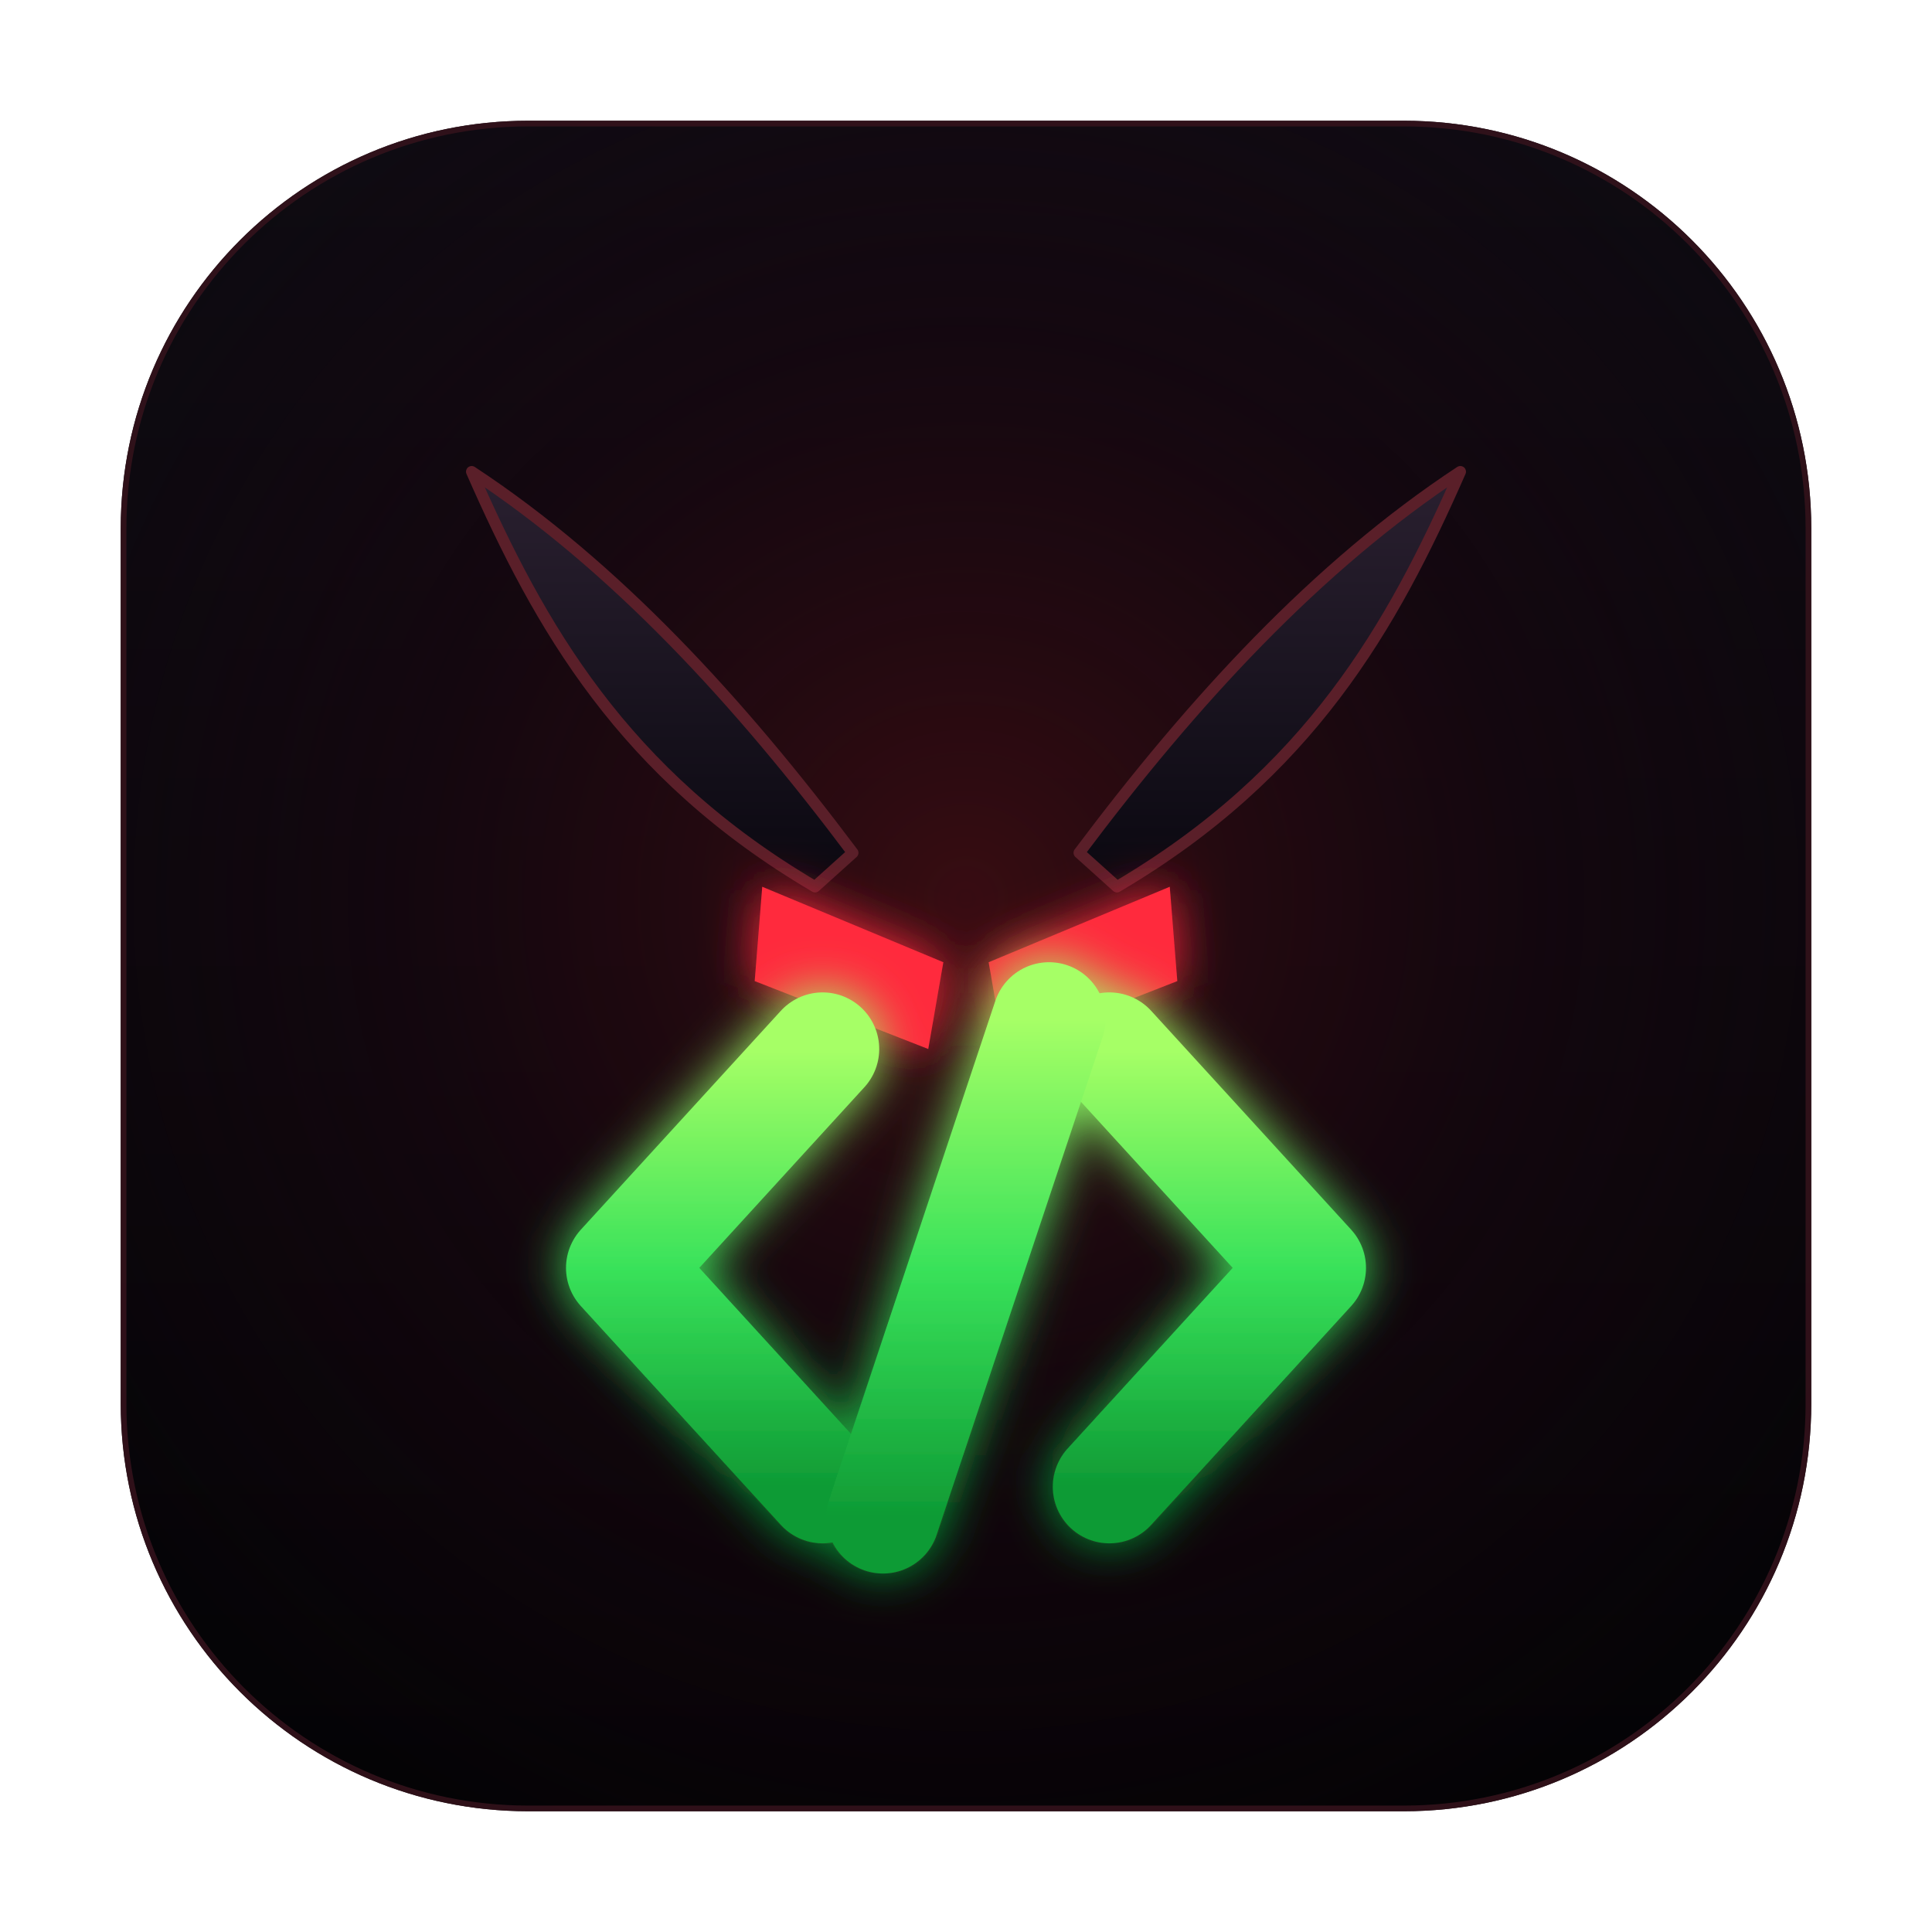
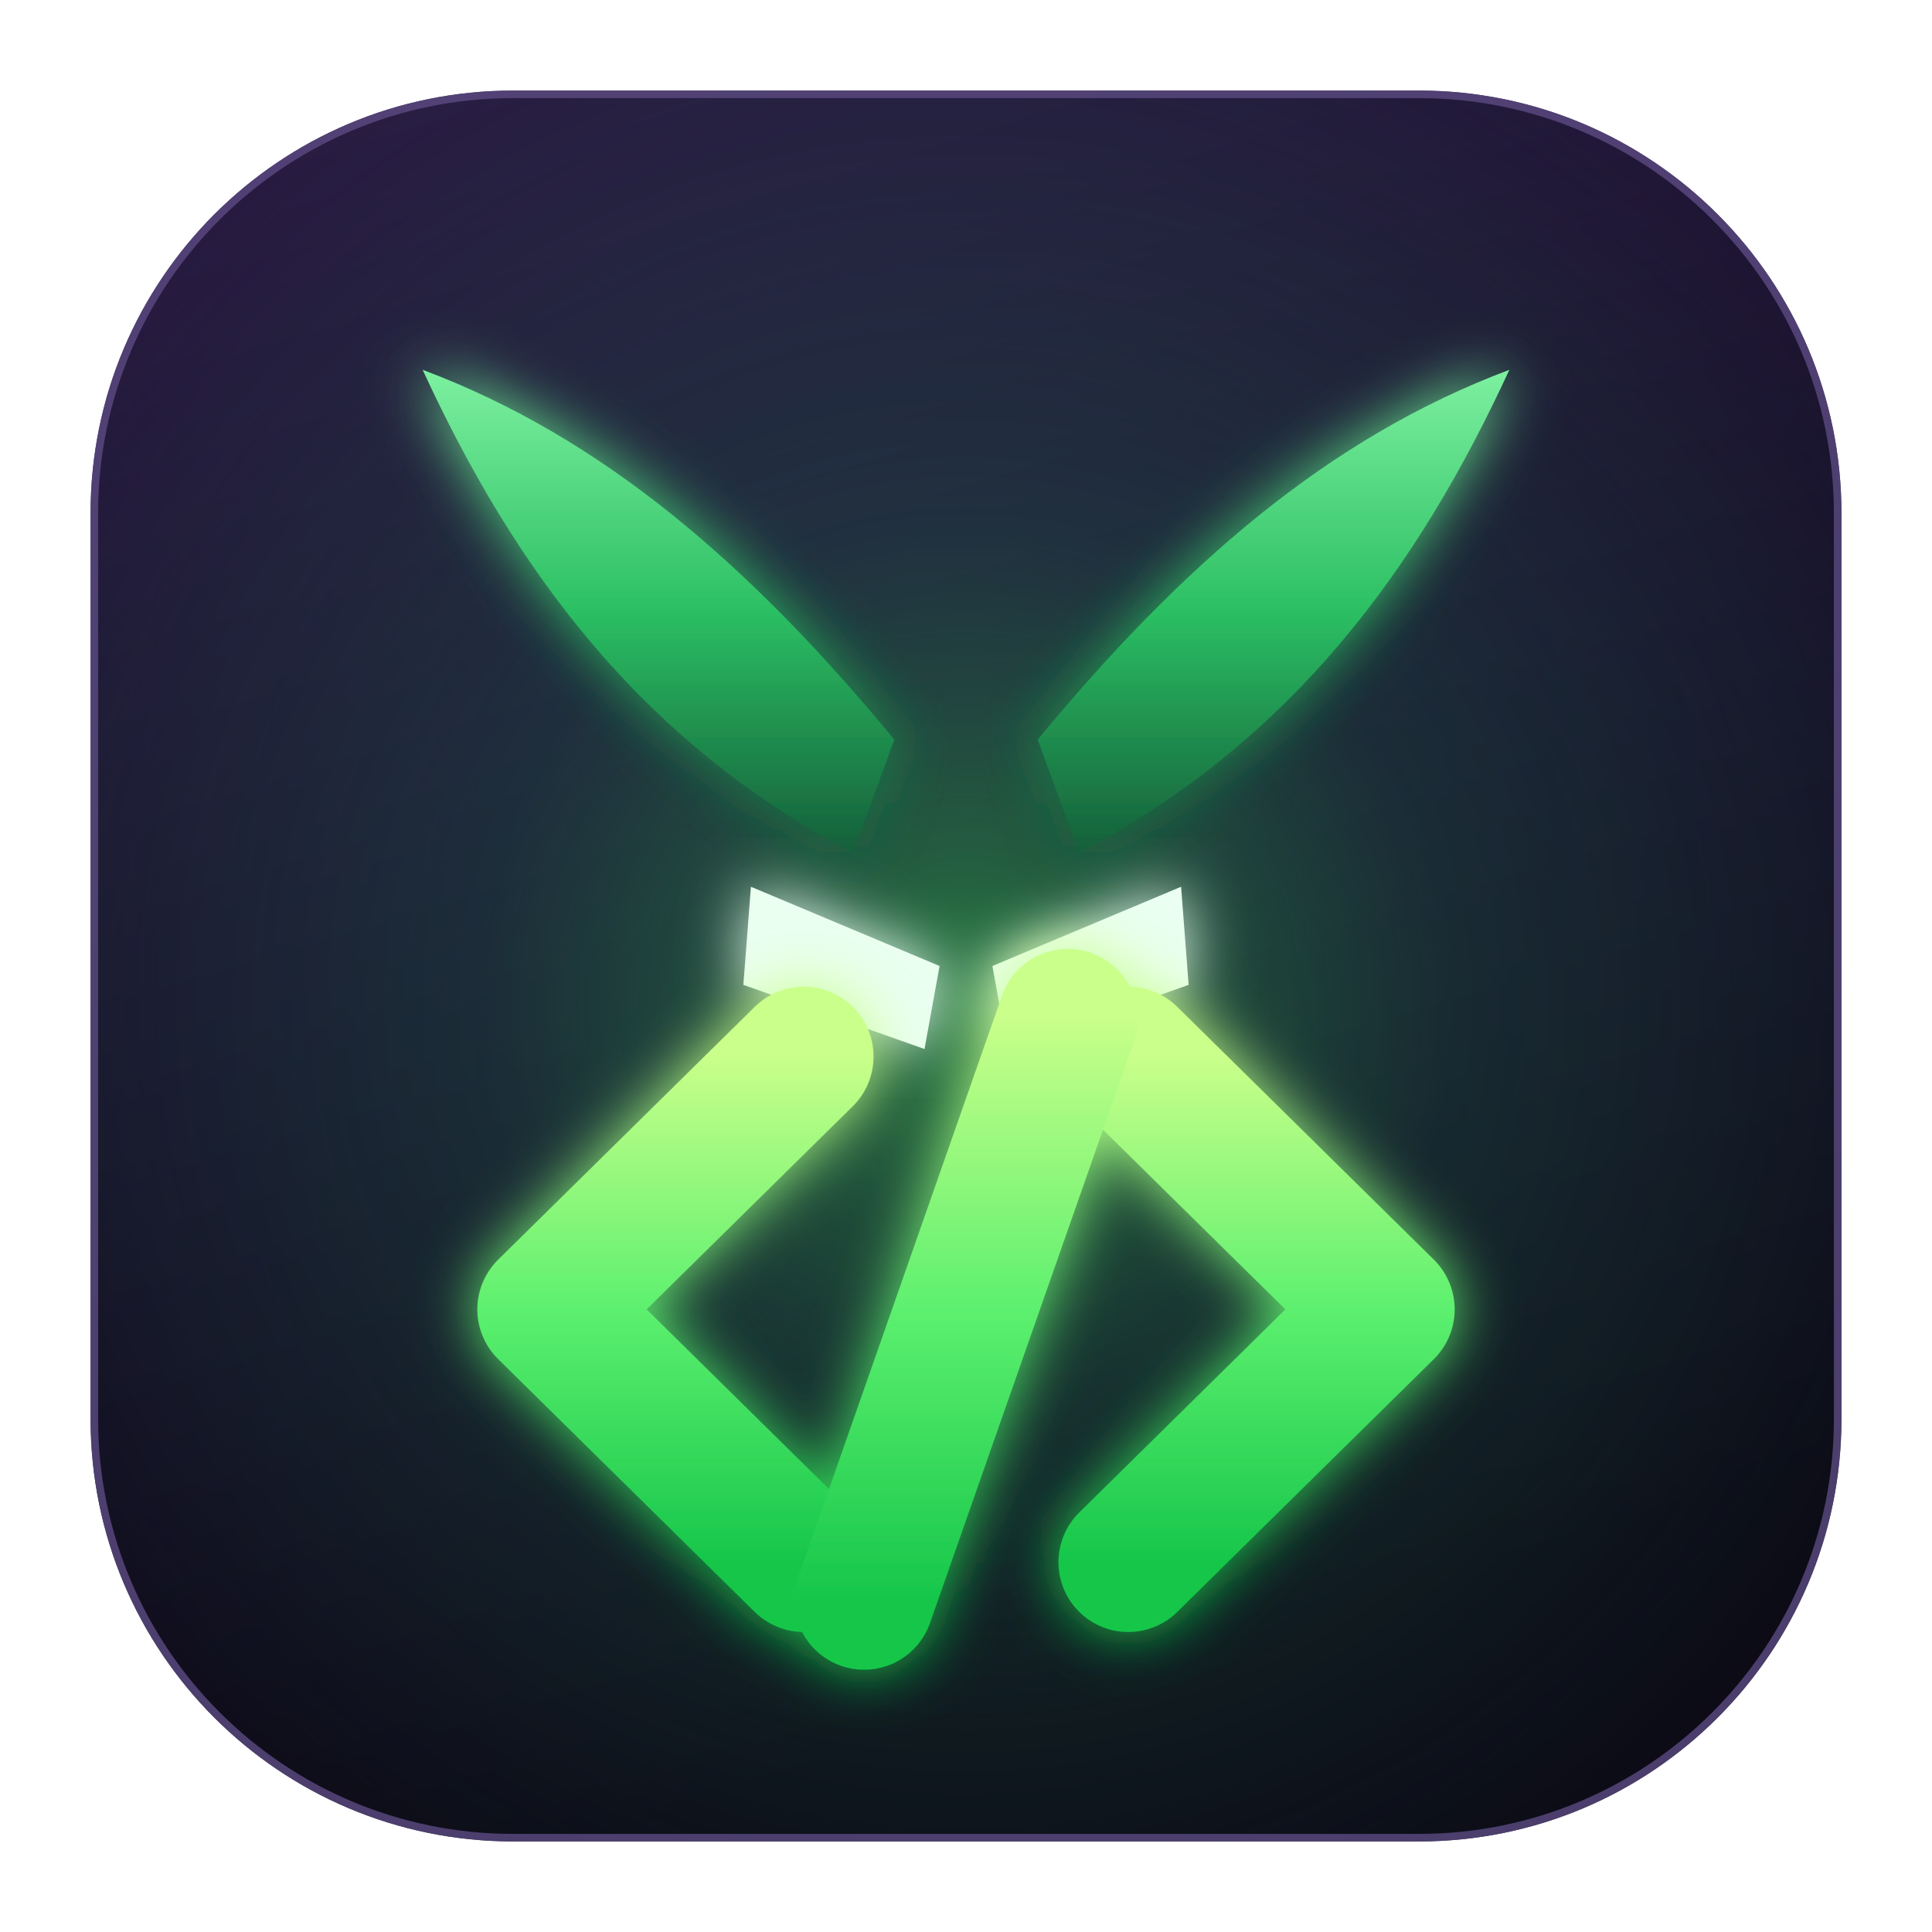
<svg xmlns="http://www.w3.org/2000/svg" width="1024" height="1024" viewBox="0 0 1024 1024">
  <defs>
-     <linearGradient id="bg" x1="0" y1="0" x2="0" y2="1">
-       <stop offset="0" stop-color="#0d0b12" />
-       <stop offset="1" stop-color="#040305" />
+     <linearGradient id="bg" x1="0" y1="0" x2="0.3" y2="1">
+       <stop offset="0" stop-color="#2a1c44" />
+       <stop offset="0.55" stop-color="#171029" />
+       <stop offset="1" stop-color="#0b0814" />
    </linearGradient>
-     <radialGradient id="evilglow" cx="0.5" cy="0.46" r="0.62">
-       <stop offset="0" stop-color="#3a0d12" stop-opacity="0.95" />
-       <stop offset="0.55" stop-color="#1a0610" stop-opacity="0.55" />
-       <stop offset="1" stop-color="#1a0610" stop-opacity="0" />
+     <radialGradient id="glow" cx="0.5" cy="0.52" r="0.62">
+       <stop offset="0" stop-color="#39e25a" stop-opacity="0.5" />
+       <stop offset="0.45" stop-color="#2a8f6a" stop-opacity="0.22" />
+       <stop offset="1" stop-color="#2a8f6a" stop-opacity="0" />
    </radialGradient>
    <linearGradient id="venom" x1="0" y1="0" x2="0" y2="1">
-       <stop offset="0" stop-color="#a6ff66" />
-       <stop offset="0.5" stop-color="#39e25a" />
-       <stop offset="1" stop-color="#0f9b35" />
+       <stop offset="0" stop-color="#c9ff8a" />
+       <stop offset="0.5" stop-color="#5df06f" />
+       <stop offset="1" stop-color="#16c64a" />
    </linearGradient>
    <linearGradient id="horn" x1="0" y1="0" x2="0" y2="1">
-       <stop offset="0" stop-color="#2a2030" />
-       <stop offset="1" stop-color="#0a0810" />
+       <stop offset="0" stop-color="#7df0a0" />
+       <stop offset="0.5" stop-color="#2bbf63" />
+       <stop offset="1" stop-color="#155f3a" />
    </linearGradient>
-     <filter id="glow" x="-40%" y="-40%" width="180%" height="180%">
-       <feGaussianBlur stdDeviation="13" result="b" />
+     <filter id="soft" x="-30%" y="-30%" width="160%" height="160%">
+       <feGaussianBlur stdDeviation="16" result="b" />
      <feMerge>
        <feMergeNode in="b" />
        <feMergeNode in="SourceGraphic" />
      </feMerge>
    </filter>
  </defs>
-   <rect x="64" y="64" width="896" height="896" rx="216" fill="url(#bg)" />
-   <rect x="64" y="64" width="896" height="896" rx="216" fill="url(#evilglow)" />
-   <rect x="65.5" y="65.5" width="893" height="893" rx="214.5" fill="none" stroke="#34121b" stroke-opacity="0.9" stroke-width="3" />
-   <g stroke="#5a1f29" stroke-width="6" stroke-linejoin="round">
-     <path d="M452 452 C 392 372 326 300 250 250 C 286 332 330 410 432 470 Z" fill="url(#horn)" />
-     <path d="M572 452 C 632 372 698 300 774 250 C 738 332 694 410 592 470 Z" fill="url(#horn)" />
+   <rect x="48" y="48" width="928" height="928" rx="224" fill="url(#bg)" />
+   <rect x="48" y="48" width="928" height="928" rx="224" fill="url(#glow)" />
+   <rect x="50" y="50" width="924" height="924" rx="222" fill="none" stroke="#5b4a82" stroke-opacity="0.8" stroke-width="4" />
+   <g filter="url(#soft)">
+     <path d="M474 392 C 398 300 320 232 224 196 C 272 300 338 392 452 452 Z" fill="url(#horn)" />
+     <path d="M550 392 C 626 300 704 232 800 196 C 752 300 686 392 572 452 Z" fill="url(#horn)" />
  </g>
-   <g fill="#ff2b3d" filter="url(#glow)">
-     <path d="M404 470 L500 510 L492 556 L400 520 Z" />
-     <path d="M620 470 L524 510 L532 556 L624 520 Z" />
+   <g fill="#eafff0" filter="url(#soft)">
+     <path d="M398 470 L498 512 L490 556 L394 522 Z" />
+     <path d="M626 470 L526 512 L534 556 L630 522 Z" />
  </g>
-   <g fill="none" stroke="url(#venom)" stroke-width="60" stroke-linecap="round" stroke-linejoin="round" filter="url(#glow)">
-     <polyline points="436,556 330,672 436,788" />
-     <polyline points="588,556 694,672 588,788" />
-     <line x1="556" y1="540" x2="468" y2="804" />
+   <g fill="none" stroke="url(#venom)" stroke-width="74" stroke-linecap="round" stroke-linejoin="round" filter="url(#soft)">
+     <polyline points="426,560 290,694 426,828" />
+     <polyline points="598,560 734,694 598,828" />
+     <line x1="566" y1="540" x2="458" y2="848" />
  </g>
</svg>
